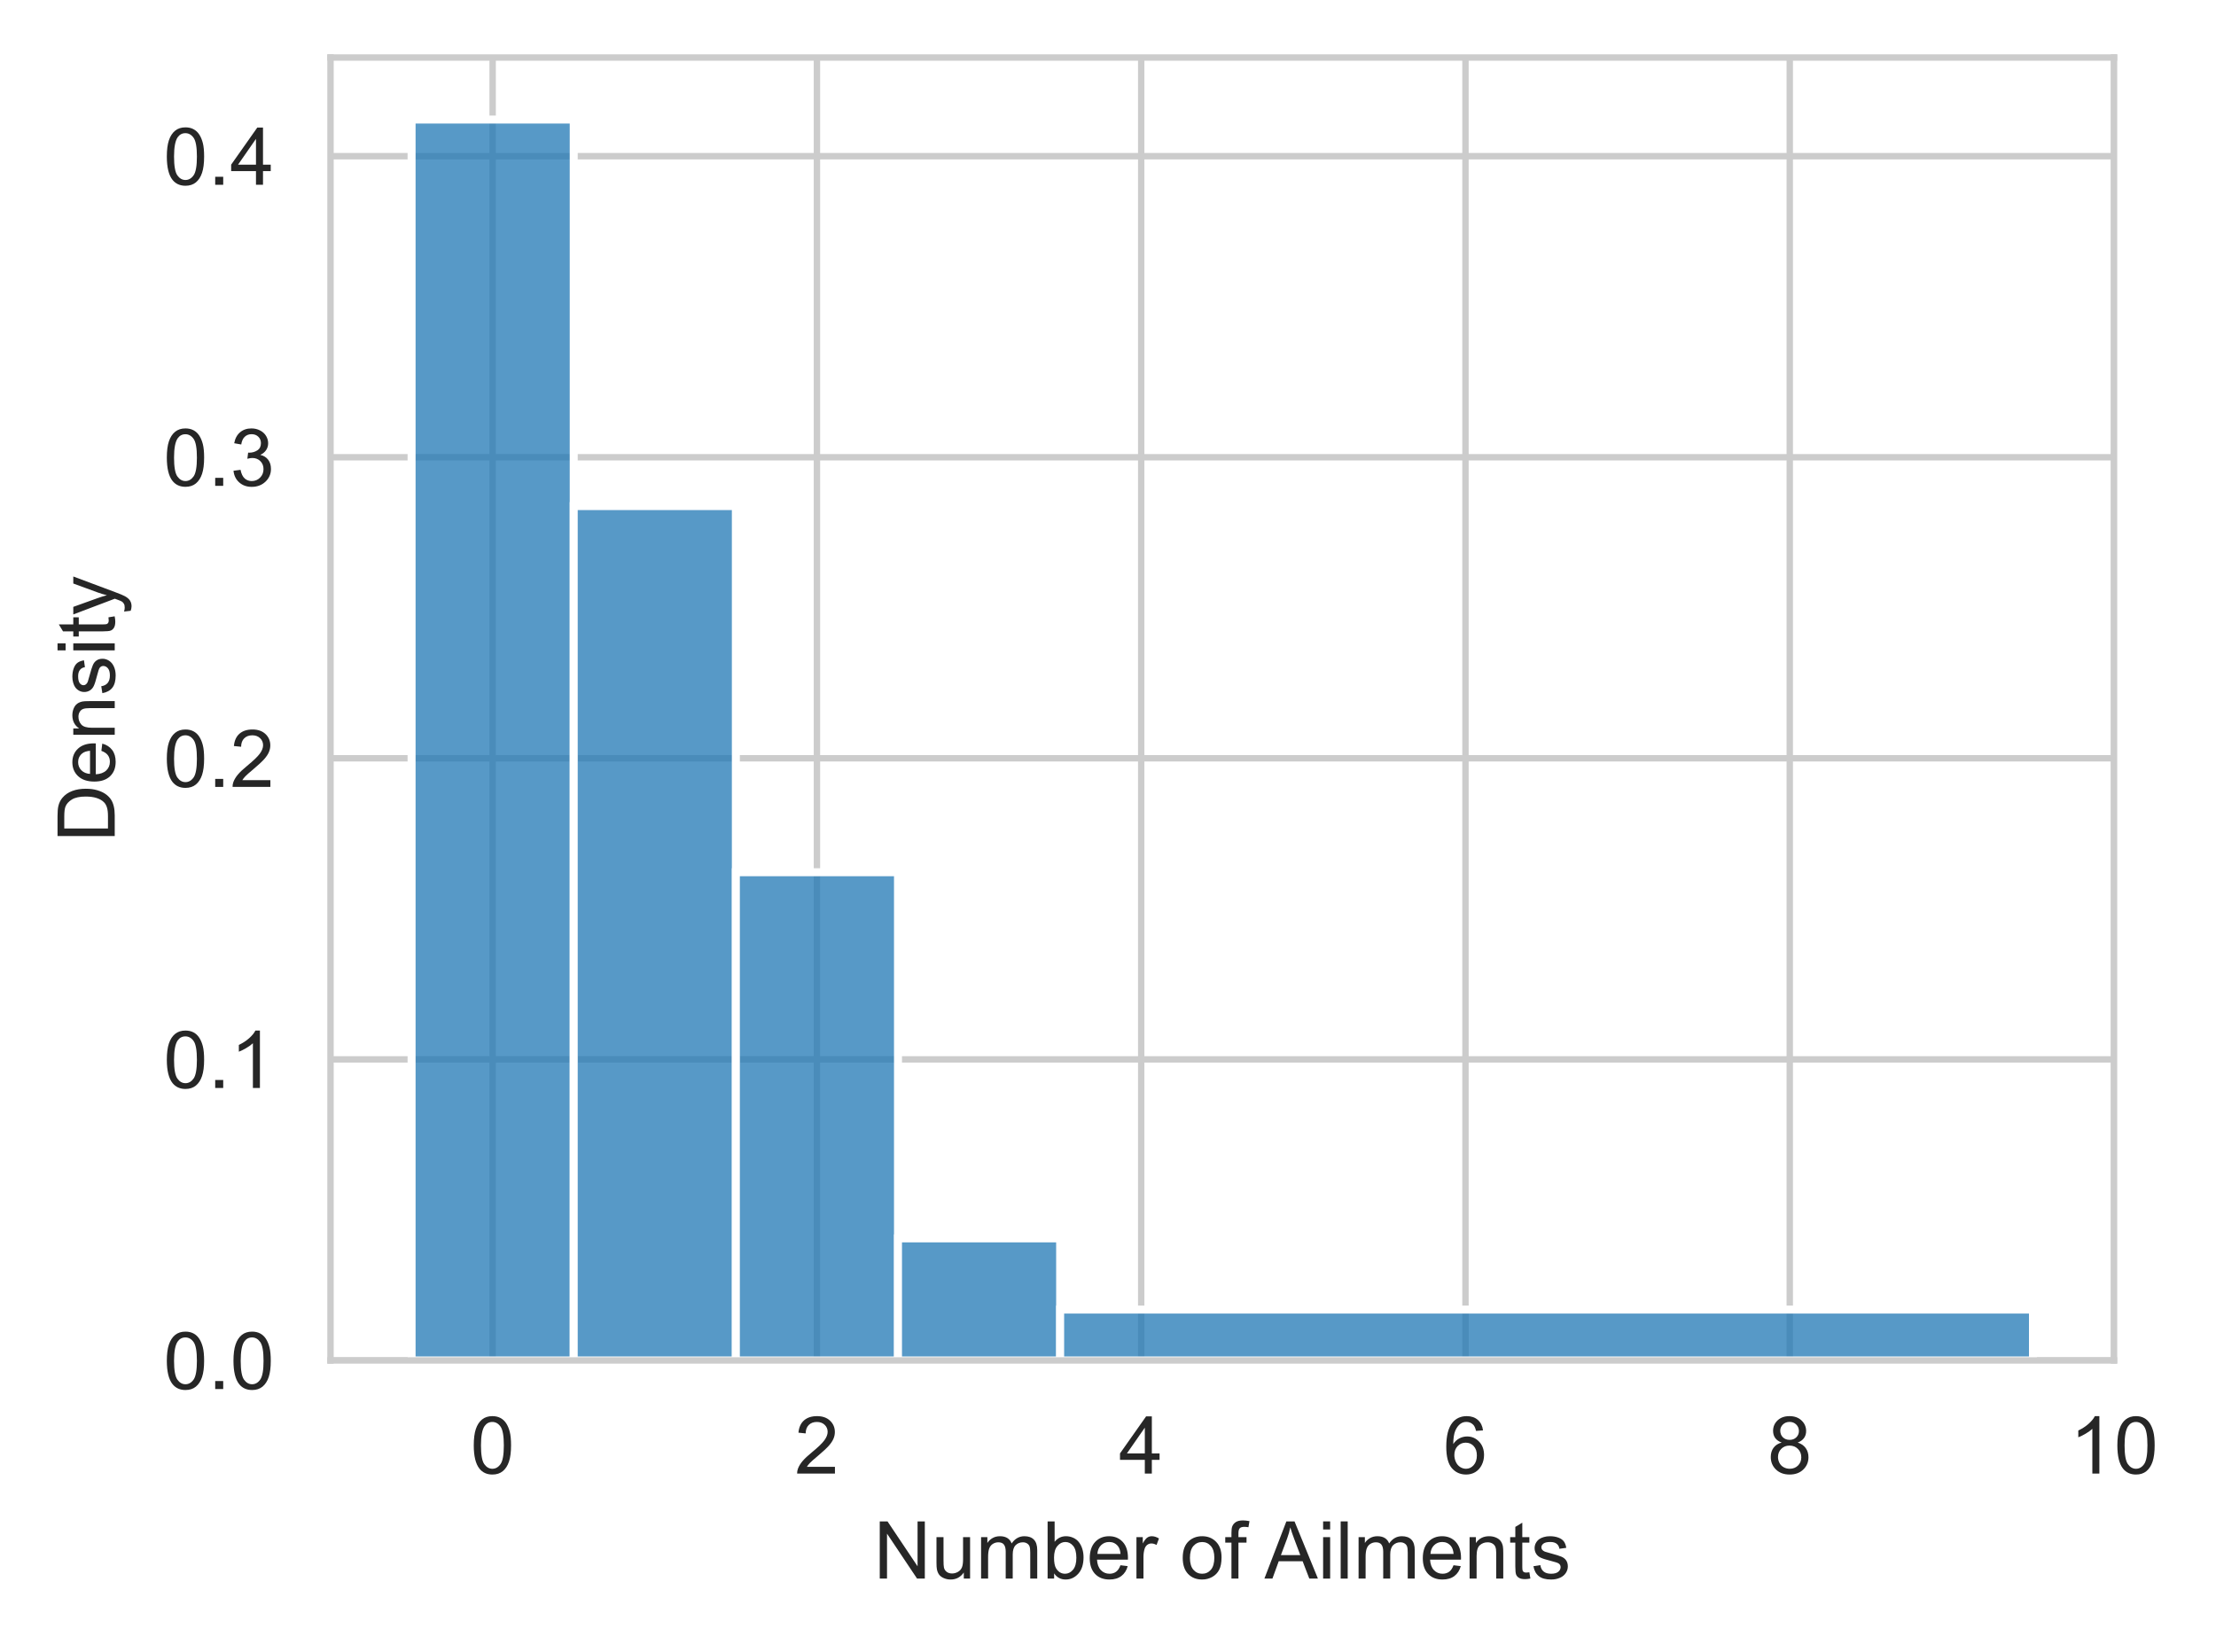
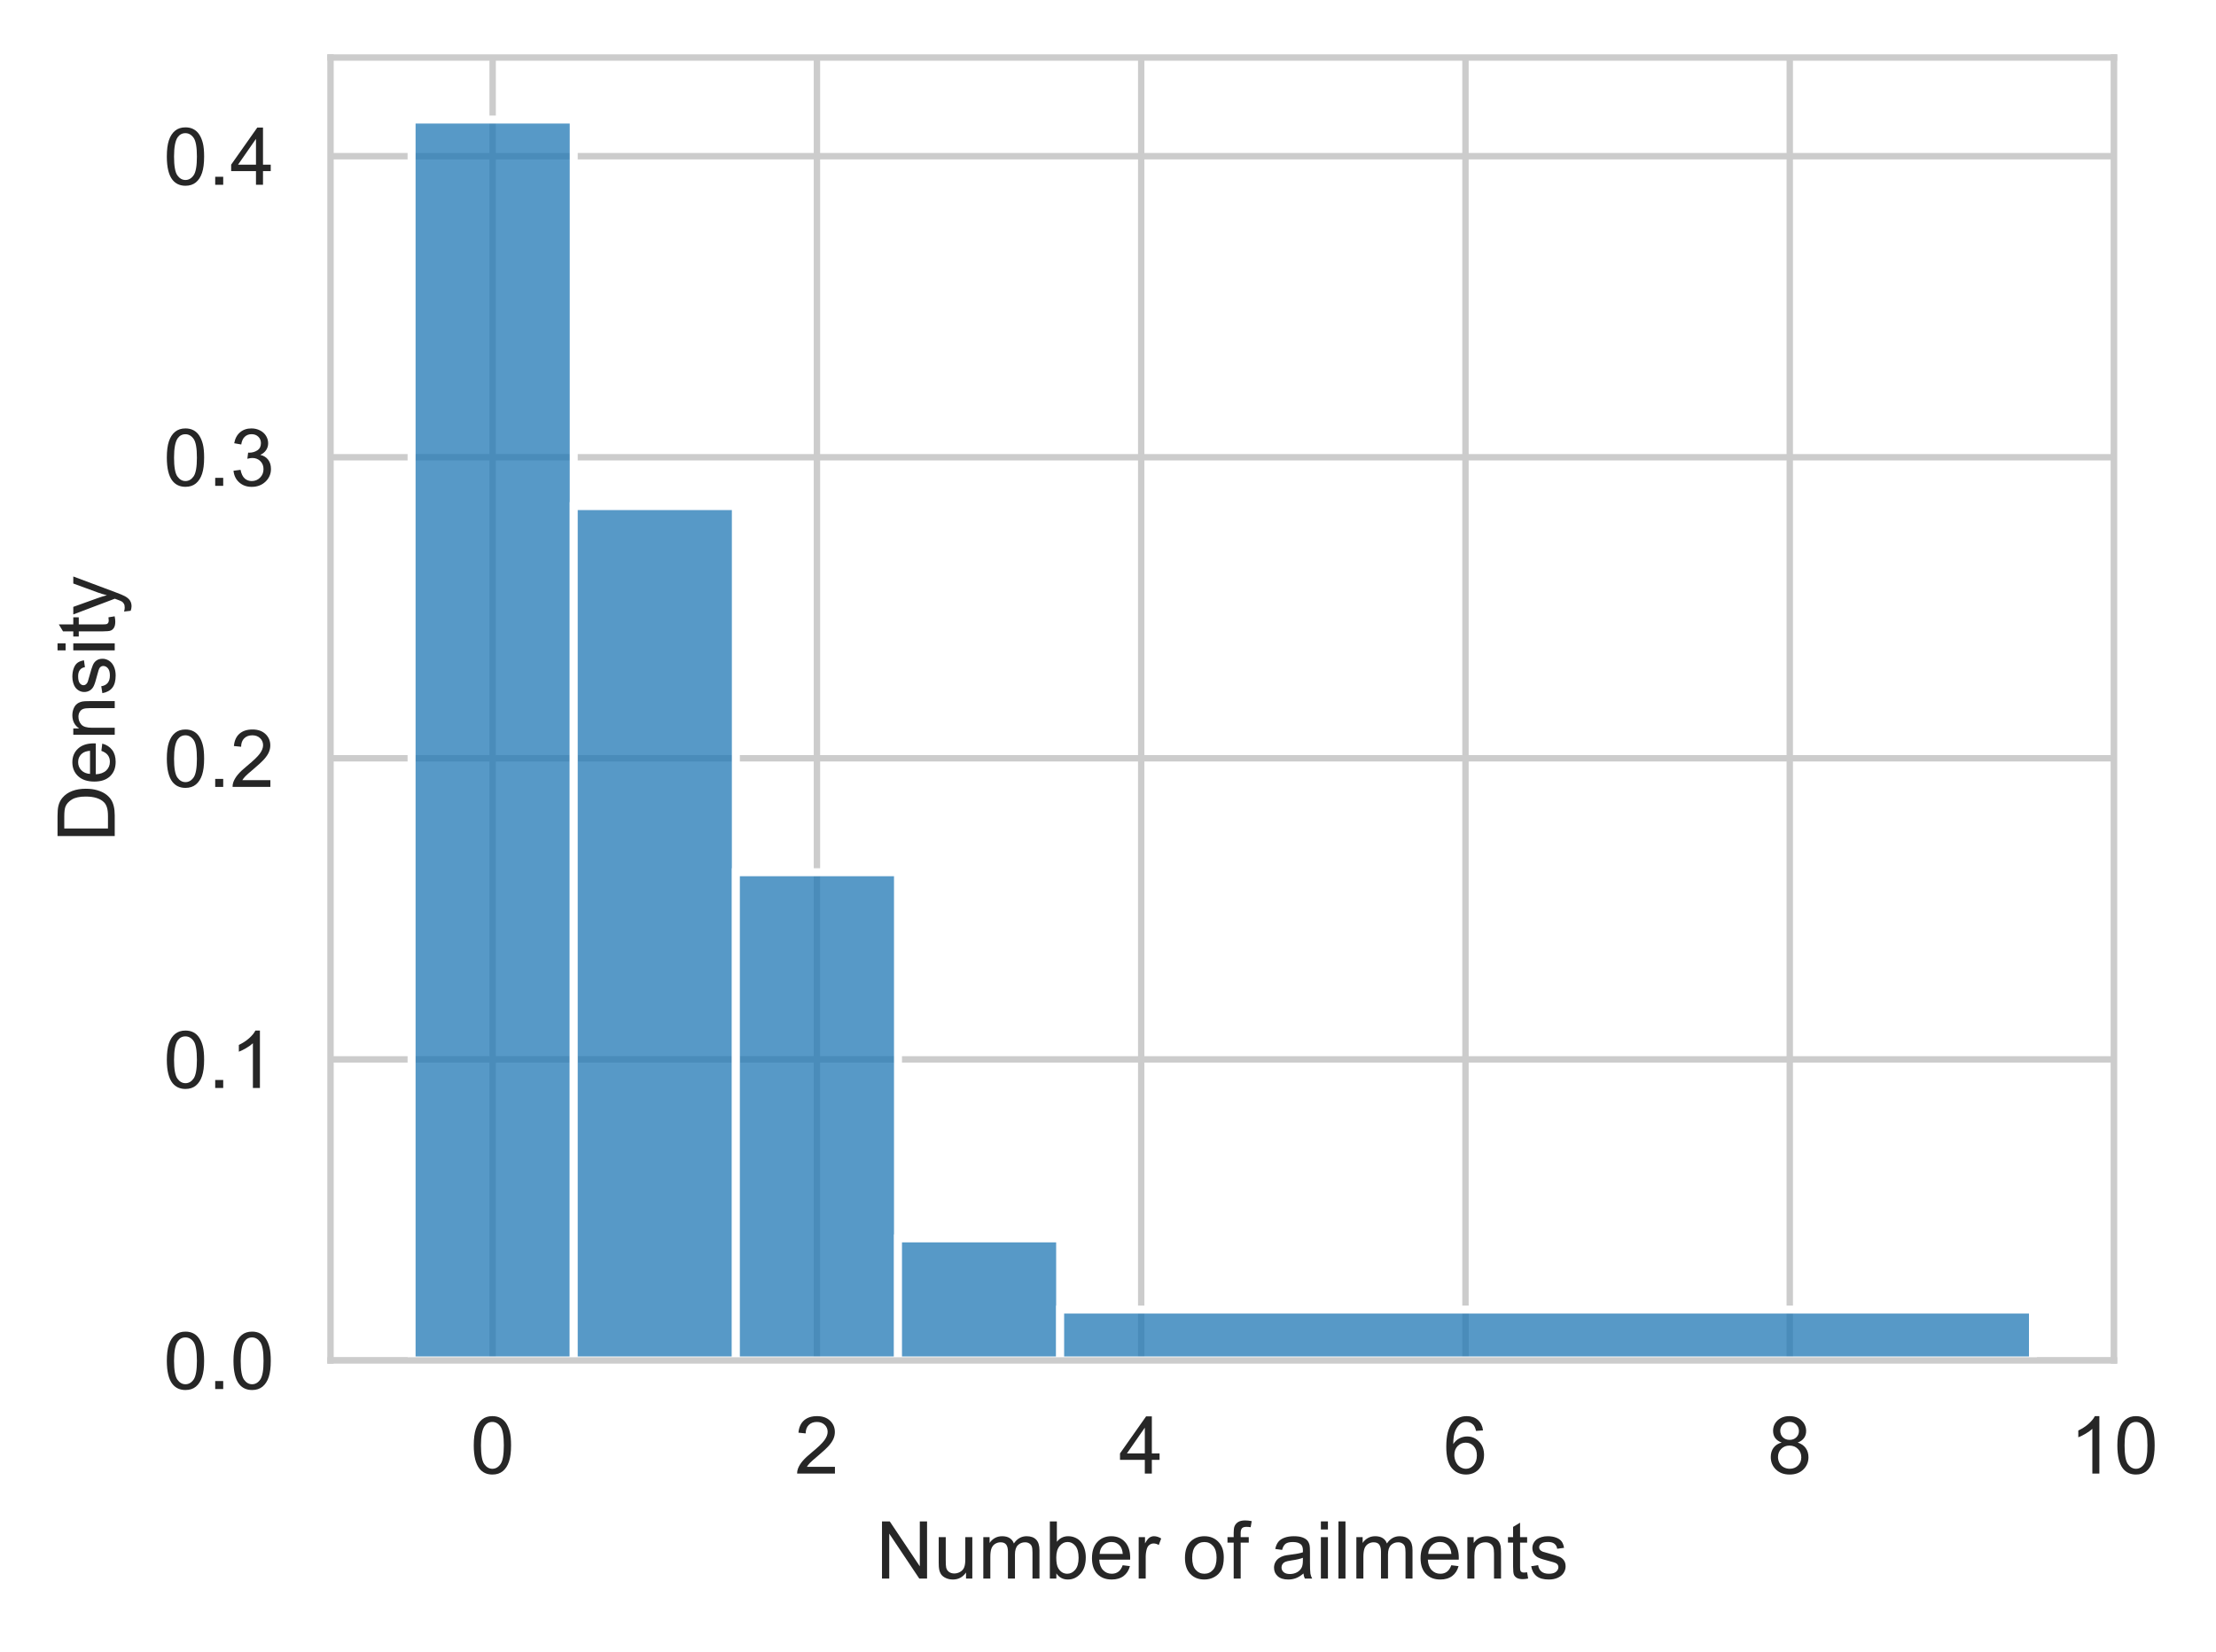
<svg xmlns="http://www.w3.org/2000/svg" xmlns:xlink="http://www.w3.org/1999/xlink" height="206.771pt" version="1.1" viewBox="0 0 277.323 206.771" width="277.323pt">
  <defs>
    <style type="text/css">*{stroke-linecap:butt;stroke-linejoin:round;}</style>
  </defs>
  <g id="figure_1">
    <g id="patch_1">
      <path d="M 0 206.771  L 277.323 206.771  L 277.323 0  L 0 0  z " style="fill:#ffffff;" />
    </g>
    <g id="axes_1">
      <g id="patch_2">
        <path d="M 41.362 170.28  L 264.562 170.28  L 264.562 7.2  L 41.362 7.2  z " style="fill:#ffffff;" />
      </g>
      <g id="matplotlib.axis_1">
        <g id="xtick_1">
          <g id="line2d_1">
-             <path clip-path="url(#p20280c0c55)" d="M 61.653 170.28  L 61.653 7.2  " style="fill:none;stroke:#cccccc;stroke-linecap:round;stroke-width:0.8;" />
+             <path clip-path="url(#pd43961a1aa)" d="M 61.653 170.28  L 61.653 7.2  " style="fill:none;stroke:#cccccc;stroke-linecap:round;stroke-width:0.8;" />
          </g>
          <g id="text_1">
            <g style="fill:#262626;" transform="translate(58.87294 184.4378)scale(0.1 -0.1)">
              <defs>
                <path d="M 4.156 35.297  Q 4.156 48 6.766 55.734  Q 9.375 63.484 14.516 67.672  Q 19.672 71.875 27.484 71.875  Q 33.25 71.875 37.594 69.547  Q 41.938 67.234 44.766 62.859  Q 47.609 58.5 49.219 52.219  Q 50.828 45.953 50.828 35.297  Q 50.828 22.703 48.234 14.969  Q 45.656 7.234 40.5 3  Q 35.359 -1.219 27.484 -1.219  Q 17.141 -1.219 11.234 6.203  Q 4.156 15.141 4.156 35.297  z M 13.188 35.297  Q 13.188 17.672 17.312 11.828  Q 21.438 6 27.484 6  Q 33.547 6 37.672 11.859  Q 41.797 17.719 41.797 35.297  Q 41.797 52.984 37.672 58.781  Q 33.547 64.594 27.391 64.594  Q 21.344 64.594 17.719 59.469  Q 13.188 52.938 13.188 35.297  z " id="ArialMT-48" />
              </defs>
              <use xlink:href="#ArialMT-48" />
            </g>
          </g>
        </g>
        <g id="xtick_2">
          <g id="line2d_2">
-             <path clip-path="url(#p20280c0c55)" d="M 102.235 170.28  L 102.235 7.2  " style="fill:none;stroke:#cccccc;stroke-linecap:round;stroke-width:0.8;" />
+             <path clip-path="url(#pd43961a1aa)" d="M 102.235 170.28  L 102.235 7.2  " style="fill:none;stroke:#cccccc;stroke-linecap:round;stroke-width:0.8;" />
          </g>
          <g id="text_2">
            <g style="fill:#262626;" transform="translate(99.45476 184.4378)scale(0.1 -0.1)">
              <defs>
                <path d="M 50.344 8.453  L 50.344 0  L 3.031 0  Q 2.938 3.172 4.047 6.109  Q 5.859 10.938 9.828 15.625  Q 13.812 20.312 21.344 26.469  Q 33.016 36.031 37.109 41.625  Q 41.219 47.219 41.219 52.203  Q 41.219 57.422 37.469 61  Q 33.734 64.594 27.734 64.594  Q 21.391 64.594 17.578 60.781  Q 13.766 56.984 13.719 50.25  L 4.688 51.172  Q 5.609 61.281 11.656 66.578  Q 17.719 71.875 27.938 71.875  Q 38.234 71.875 44.234 66.156  Q 50.25 60.453 50.25 52  Q 50.25 47.703 48.484 43.547  Q 46.734 39.406 42.656 34.812  Q 38.578 30.219 29.109 22.219  Q 21.188 15.578 18.938 13.203  Q 16.703 10.844 15.234 8.453  z " id="ArialMT-50" />
              </defs>
              <use xlink:href="#ArialMT-50" />
            </g>
          </g>
        </g>
        <g id="xtick_3">
          <g id="line2d_3">
-             <path clip-path="url(#p20280c0c55)" d="M 142.817 170.28  L 142.817 7.2  " style="fill:none;stroke:#cccccc;stroke-linecap:round;stroke-width:0.8;" />
+             <path clip-path="url(#pd43961a1aa)" d="M 142.817 170.28  L 142.817 7.2  " style="fill:none;stroke:#cccccc;stroke-linecap:round;stroke-width:0.8;" />
          </g>
          <g id="text_3">
            <g style="fill:#262626;" transform="translate(140.0366 184.4378)scale(0.1 -0.1)">
              <defs>
                <path d="M 32.328 0  L 32.328 17.141  L 1.266 17.141  L 1.266 25.203  L 33.938 71.578  L 41.109 71.578  L 41.109 25.203  L 50.781 25.203  L 50.781 17.141  L 41.109 17.141  L 41.109 0  z M 32.328 25.203  L 32.328 57.469  L 9.906 25.203  z " id="ArialMT-52" />
              </defs>
              <use xlink:href="#ArialMT-52" />
            </g>
          </g>
        </g>
        <g id="xtick_4">
          <g id="line2d_4">
-             <path clip-path="url(#p20280c0c55)" d="M 183.399 170.28  L 183.399 7.2  " style="fill:none;stroke:#cccccc;stroke-linecap:round;stroke-width:0.8;" />
+             <path clip-path="url(#pd43961a1aa)" d="M 183.399 170.28  L 183.399 7.2  " style="fill:none;stroke:#cccccc;stroke-linecap:round;stroke-width:0.8;" />
          </g>
          <g id="text_4">
            <g style="fill:#262626;" transform="translate(180.6184 184.4378)scale(0.1 -0.1)">
              <defs>
                <path d="M 49.75 54.047  L 41.016 53.375  Q 39.844 58.547 37.703 60.891  Q 34.125 64.656 28.906 64.656  Q 24.703 64.656 21.531 62.312  Q 17.391 59.281 14.984 53.469  Q 12.594 47.656 12.5 36.922  Q 15.672 41.75 20.266 44.094  Q 24.859 46.438 29.891 46.438  Q 38.672 46.438 44.844 39.969  Q 51.031 33.5 51.031 23.25  Q 51.031 16.5 48.125 10.719  Q 45.219 4.938 40.141 1.859  Q 35.062 -1.219 28.609 -1.219  Q 17.625 -1.219 10.688 6.859  Q 3.766 14.938 3.766 33.5  Q 3.766 54.25 11.422 63.672  Q 18.109 71.875 29.438 71.875  Q 37.891 71.875 43.281 67.141  Q 48.688 62.406 49.75 54.047  z M 13.875 23.188  Q 13.875 18.656 15.797 14.5  Q 17.719 10.359 21.188 8.172  Q 24.656 6 28.469 6  Q 34.031 6 38.031 10.484  Q 42.047 14.984 42.047 22.703  Q 42.047 30.125 38.078 34.391  Q 34.125 38.672 28.125 38.672  Q 22.172 38.672 18.016 34.391  Q 13.875 30.125 13.875 23.188  z " id="ArialMT-54" />
              </defs>
              <use xlink:href="#ArialMT-54" />
            </g>
          </g>
        </g>
        <g id="xtick_5">
          <g id="line2d_5">
-             <path clip-path="url(#p20280c0c55)" d="M 223.981 170.28  L 223.981 7.2  " style="fill:none;stroke:#cccccc;stroke-linecap:round;stroke-width:0.8;" />
+             <path clip-path="url(#pd43961a1aa)" d="M 223.981 170.28  L 223.981 7.2  " style="fill:none;stroke:#cccccc;stroke-linecap:round;stroke-width:0.8;" />
          </g>
          <g id="text_5">
            <g style="fill:#262626;" transform="translate(221.2002 184.4378)scale(0.1 -0.1)">
              <defs>
                <path d="M 17.672 38.812  Q 12.203 40.828 9.562 44.531  Q 6.938 48.25 6.938 53.422  Q 6.938 61.234 12.547 66.547  Q 18.172 71.875 27.484 71.875  Q 36.859 71.875 42.578 66.422  Q 48.297 60.984 48.297 53.172  Q 48.297 48.188 45.672 44.5  Q 43.062 40.828 37.75 38.812  Q 44.344 36.672 47.781 31.875  Q 51.219 27.094 51.219 20.453  Q 51.219 11.281 44.719 5.031  Q 38.234 -1.219 27.641 -1.219  Q 17.047 -1.219 10.547 5.047  Q 4.047 11.328 4.047 20.703  Q 4.047 27.688 7.594 32.391  Q 11.141 37.109 17.672 38.812  z M 15.922 53.719  Q 15.922 48.641 19.188 45.406  Q 22.469 42.188 27.688 42.188  Q 32.766 42.188 36.016 45.375  Q 39.266 48.578 39.266 53.219  Q 39.266 58.062 35.906 61.359  Q 32.562 64.656 27.594 64.656  Q 22.562 64.656 19.234 61.422  Q 15.922 58.203 15.922 53.719  z M 13.094 20.656  Q 13.094 16.891 14.875 13.375  Q 16.656 9.859 20.172 7.922  Q 23.688 6 27.734 6  Q 34.031 6 38.125 10.047  Q 42.234 14.109 42.234 20.359  Q 42.234 26.703 38.016 30.859  Q 33.797 35.016 27.438 35.016  Q 21.234 35.016 17.156 30.906  Q 13.094 26.812 13.094 20.656  z " id="ArialMT-56" />
              </defs>
              <use xlink:href="#ArialMT-56" />
            </g>
          </g>
        </g>
        <g id="xtick_6">
          <g id="line2d_6">
-             <path clip-path="url(#p20280c0c55)" d="M 264.562 170.28  L 264.562 7.2  " style="fill:none;stroke:#cccccc;stroke-linecap:round;stroke-width:0.8;" />
+             <path clip-path="url(#pd43961a1aa)" d="M 264.562 170.28  L 264.562 7.2  " style="fill:none;stroke:#cccccc;stroke-linecap:round;stroke-width:0.8;" />
          </g>
          <g id="text_6">
            <g style="fill:#262626;" transform="translate(259.0016 184.4378)scale(0.1 -0.1)">
              <defs>
                <path d="M 37.25 0  L 28.469 0  L 28.469 56  Q 25.297 52.984 20.141 49.953  Q 14.984 46.922 10.891 45.406  L 10.891 53.906  Q 18.266 57.375 23.781 62.297  Q 29.297 67.234 31.594 71.875  L 37.25 71.875  z " id="ArialMT-49" />
              </defs>
              <use xlink:href="#ArialMT-49" />
              <use x="55.615" xlink:href="#ArialMT-48" />
            </g>
          </g>
        </g>
        <g id="text_7">
-           <g style="fill:#262626;" transform="translate(109.3359 197.5831)scale(0.1 -0.1)">
+           <g style="fill:#262626;" transform="translate(109.6156 197.5831)scale(0.1 -0.1)">
            <defs>
              <path d="M 7.625 0  L 7.625 71.578  L 17.328 71.578  L 54.938 15.375  L 54.938 71.578  L 64.016 71.578  L 64.016 0  L 54.297 0  L 16.703 56.25  L 16.703 0  z " id="ArialMT-78" />
              <path d="M 40.578 0  L 40.578 7.625  Q 34.516 -1.172 24.125 -1.172  Q 19.531 -1.172 15.547 0.578  Q 11.578 2.344 9.641 5  Q 7.719 7.672 6.938 11.531  Q 6.391 14.109 6.391 19.734  L 6.391 51.859  L 15.188 51.859  L 15.188 23.094  Q 15.188 16.219 15.719 13.812  Q 16.547 10.359 19.234 8.375  Q 21.922 6.391 25.875 6.391  Q 29.828 6.391 33.297 8.422  Q 36.766 10.453 38.203 13.938  Q 39.656 17.438 39.656 24.078  L 39.656 51.859  L 48.438 51.859  L 48.438 0  z " id="ArialMT-117" />
              <path d="M 6.594 0  L 6.594 51.859  L 14.453 51.859  L 14.453 44.578  Q 16.891 48.391 20.938 50.703  Q 25 53.031 30.172 53.031  Q 35.938 53.031 39.625 50.641  Q 43.312 48.25 44.828 43.953  Q 50.984 53.031 60.844 53.031  Q 68.562 53.031 72.703 48.75  Q 76.859 44.484 76.859 35.594  L 76.859 0  L 68.109 0  L 68.109 32.672  Q 68.109 37.938 67.25 40.25  Q 66.406 42.578 64.156 43.984  Q 61.922 45.406 58.891 45.406  Q 53.422 45.406 49.797 41.766  Q 46.188 38.141 46.188 30.125  L 46.188 0  L 37.406 0  L 37.406 33.688  Q 37.406 39.547 35.25 42.469  Q 33.109 45.406 28.219 45.406  Q 24.516 45.406 21.359 43.453  Q 18.219 41.5 16.797 37.734  Q 15.375 33.984 15.375 26.906  L 15.375 0  z " id="ArialMT-109" />
              <path d="M 14.703 0  L 6.547 0  L 6.547 71.578  L 15.328 71.578  L 15.328 46.047  Q 20.906 53.031 29.547 53.031  Q 34.328 53.031 38.594 51.094  Q 42.875 49.172 45.625 45.672  Q 48.391 42.188 49.953 37.25  Q 51.516 32.328 51.516 26.703  Q 51.516 13.375 44.922 6.094  Q 38.328 -1.172 29.109 -1.172  Q 19.922 -1.172 14.703 6.5  z M 14.594 26.312  Q 14.594 17 17.141 12.844  Q 21.297 6.062 28.375 6.062  Q 34.125 6.062 38.328 11.062  Q 42.531 16.062 42.531 25.984  Q 42.531 36.141 38.5 40.969  Q 34.469 45.797 28.766 45.797  Q 23 45.797 18.797 40.797  Q 14.594 35.797 14.594 26.312  z " id="ArialMT-98" />
              <path d="M 42.094 16.703  L 51.172 15.578  Q 49.031 7.625 43.219 3.219  Q 37.406 -1.172 28.375 -1.172  Q 17 -1.172 10.328 5.828  Q 3.656 12.844 3.656 25.484  Q 3.656 38.578 10.391 45.797  Q 17.141 53.031 27.875 53.031  Q 38.281 53.031 44.875 45.953  Q 51.469 38.875 51.469 26.031  Q 51.469 25.25 51.422 23.688  L 12.75 23.688  Q 13.234 15.141 17.578 10.594  Q 21.922 6.062 28.422 6.062  Q 33.25 6.062 36.672 8.594  Q 40.094 11.141 42.094 16.703  z M 13.234 30.906  L 42.188 30.906  Q 41.609 37.453 38.875 40.719  Q 34.672 45.797 27.984 45.797  Q 21.922 45.797 17.797 41.75  Q 13.672 37.703 13.234 30.906  z " id="ArialMT-101" />
              <path d="M 6.5 0  L 6.5 51.859  L 14.406 51.859  L 14.406 44  Q 17.438 49.516 20 51.266  Q 22.562 53.031 25.641 53.031  Q 30.078 53.031 34.672 50.203  L 31.641 42.047  Q 28.422 43.953 25.203 43.953  Q 22.312 43.953 20.016 42.219  Q 17.719 40.484 16.75 37.406  Q 15.281 32.719 15.281 27.156  L 15.281 0  z " id="ArialMT-114" />
              <path id="ArialMT-32" />
              <path d="M 3.328 25.922  Q 3.328 40.328 11.328 47.266  Q 18.016 53.031 27.641 53.031  Q 38.328 53.031 45.109 46.016  Q 51.906 39.016 51.906 26.656  Q 51.906 16.656 48.906 10.906  Q 45.906 5.172 40.156 2  Q 34.422 -1.172 27.641 -1.172  Q 16.75 -1.172 10.031 5.812  Q 3.328 12.797 3.328 25.922  z M 12.359 25.922  Q 12.359 15.969 16.703 11.016  Q 21.047 6.062 27.641 6.062  Q 34.188 6.062 38.531 11.031  Q 42.875 16.016 42.875 26.219  Q 42.875 35.844 38.5 40.797  Q 34.125 45.75 27.641 45.75  Q 21.047 45.75 16.703 40.812  Q 12.359 35.891 12.359 25.922  z " id="ArialMT-111" />
              <path d="M 8.688 0  L 8.688 45.016  L 0.922 45.016  L 0.922 51.859  L 8.688 51.859  L 8.688 57.375  Q 8.688 62.594 9.625 65.141  Q 10.891 68.562 14.078 70.672  Q 17.281 72.797 23.047 72.797  Q 26.766 72.797 31.25 71.922  L 29.938 64.266  Q 27.203 64.75 24.75 64.75  Q 20.75 64.75 19.094 63.031  Q 17.438 61.328 17.438 56.641  L 17.438 51.859  L 27.547 51.859  L 27.547 45.016  L 17.438 45.016  L 17.438 0  z " id="ArialMT-102" />
-               <path d="M -0.141 0  L 27.344 71.578  L 37.547 71.578  L 66.844 0  L 56.062 0  L 47.703 21.688  L 17.781 21.688  L 9.906 0  z M 20.516 29.391  L 44.781 29.391  L 37.312 49.219  Q 33.891 58.25 32.234 64.062  Q 30.859 57.172 28.375 50.391  z " id="ArialMT-65" />
+               <path d="M 40.438 6.391  Q 35.547 2.25 31.031 0.531  Q 26.516 -1.172 21.344 -1.172  Q 12.797 -1.172 8.203 3  Q 3.609 7.172 3.609 13.672  Q 3.609 17.484 5.344 20.625  Q 7.078 23.781 9.891 25.688  Q 12.703 27.594 16.219 28.562  Q 18.797 29.25 24.031 29.891  Q 34.672 31.156 39.703 32.906  Q 39.75 34.719 39.75 35.203  Q 39.75 40.578 37.25 42.781  Q 33.891 45.75 27.25 45.75  Q 21.047 45.75 18.094 43.578  Q 15.141 41.406 13.719 35.891  L 5.125 37.062  Q 6.297 42.578 8.984 45.969  Q 11.672 49.359 16.75 51.188  Q 21.828 53.031 28.516 53.031  Q 35.156 53.031 39.297 51.469  Q 43.453 49.906 45.406 47.531  Q 47.359 45.172 48.141 41.547  Q 48.578 39.312 48.578 33.453  L 48.578 21.734  Q 48.578 9.469 49.141 6.219  Q 49.703 2.984 51.375 0  L 42.188 0  Q 40.828 2.734 40.438 6.391  z M 39.703 26.031  Q 34.906 24.078 25.344 22.703  Q 19.922 21.922 17.672 20.938  Q 15.438 19.969 14.203 18.094  Q 12.984 16.219 12.984 13.922  Q 12.984 10.406 15.641 8.062  Q 18.312 5.719 23.438 5.719  Q 28.516 5.719 32.469 7.938  Q 36.422 10.156 38.281 14.016  Q 39.703 17 39.703 22.797  z " id="ArialMT-97" />
              <path d="M 6.641 61.469  L 6.641 71.578  L 15.438 71.578  L 15.438 61.469  z M 6.641 0  L 6.641 51.859  L 15.438 51.859  L 15.438 0  z " id="ArialMT-105" />
              <path d="M 6.391 0  L 6.391 71.578  L 15.188 71.578  L 15.188 0  z " id="ArialMT-108" />
              <path d="M 6.594 0  L 6.594 51.859  L 14.5 51.859  L 14.5 44.484  Q 20.219 53.031 31 53.031  Q 35.688 53.031 39.625 51.344  Q 43.562 49.656 45.516 46.922  Q 47.469 44.188 48.25 40.438  Q 48.734 37.984 48.734 31.891  L 48.734 0  L 39.938 0  L 39.938 31.547  Q 39.938 36.922 38.906 39.578  Q 37.891 42.234 35.281 43.812  Q 32.672 45.406 29.156 45.406  Q 23.531 45.406 19.453 41.844  Q 15.375 38.281 15.375 28.328  L 15.375 0  z " id="ArialMT-110" />
              <path d="M 25.781 7.859  L 27.047 0.094  Q 23.344 -0.688 20.406 -0.688  Q 15.625 -0.688 12.984 0.828  Q 10.359 2.344 9.281 4.812  Q 8.203 7.281 8.203 15.188  L 8.203 45.016  L 1.766 45.016  L 1.766 51.859  L 8.203 51.859  L 8.203 64.703  L 16.938 69.969  L 16.938 51.859  L 25.781 51.859  L 25.781 45.016  L 16.938 45.016  L 16.938 14.703  Q 16.938 10.938 17.406 9.859  Q 17.875 8.797 18.922 8.156  Q 19.969 7.516 21.922 7.516  Q 23.391 7.516 25.781 7.859  z " id="ArialMT-116" />
              <path d="M 3.078 15.484  L 11.766 16.844  Q 12.5 11.625 15.844 8.844  Q 19.188 6.062 25.203 6.062  Q 31.25 6.062 34.172 8.516  Q 37.109 10.984 37.109 14.312  Q 37.109 17.281 34.516 19  Q 32.719 20.172 25.531 21.969  Q 15.875 24.422 12.141 26.203  Q 8.406 27.984 6.469 31.125  Q 4.547 34.281 4.547 38.094  Q 4.547 41.547 6.125 44.5  Q 7.719 47.469 10.453 49.422  Q 12.5 50.922 16.031 51.969  Q 19.578 53.031 23.641 53.031  Q 29.734 53.031 34.344 51.266  Q 38.969 49.516 41.156 46.5  Q 43.359 43.5 44.188 38.484  L 35.594 37.312  Q 35.016 41.312 32.203 43.547  Q 29.391 45.797 24.266 45.797  Q 18.219 45.797 15.625 43.797  Q 13.031 41.797 13.031 39.109  Q 13.031 37.406 14.109 36.031  Q 15.188 34.625 17.484 33.688  Q 18.797 33.203 25.25 31.453  Q 34.578 28.953 38.25 27.359  Q 41.938 25.781 44.031 22.75  Q 46.141 19.734 46.141 15.234  Q 46.141 10.844 43.578 6.953  Q 41.016 3.078 36.172 0.953  Q 31.344 -1.172 25.25 -1.172  Q 15.141 -1.172 9.844 3.031  Q 4.547 7.234 3.078 15.484  z " id="ArialMT-115" />
            </defs>
            <use xlink:href="#ArialMT-78" />
            <use x="72.217" xlink:href="#ArialMT-117" />
            <use x="127.832" xlink:href="#ArialMT-109" />
            <use x="211.133" xlink:href="#ArialMT-98" />
            <use x="266.748" xlink:href="#ArialMT-101" />
            <use x="322.363" xlink:href="#ArialMT-114" />
            <use x="355.664" xlink:href="#ArialMT-32" />
            <use x="383.447" xlink:href="#ArialMT-111" />
            <use x="439.062" xlink:href="#ArialMT-102" />
            <use x="466.846" xlink:href="#ArialMT-32" />
-             <use x="489.129" xlink:href="#ArialMT-65" />
-             <use x="555.828" xlink:href="#ArialMT-105" />
-             <use x="578.045" xlink:href="#ArialMT-108" />
-             <use x="600.262" xlink:href="#ArialMT-109" />
-             <use x="683.562" xlink:href="#ArialMT-101" />
-             <use x="739.178" xlink:href="#ArialMT-110" />
-             <use x="794.793" xlink:href="#ArialMT-116" />
-             <use x="822.576" xlink:href="#ArialMT-115" />
+             <use x="494.629" xlink:href="#ArialMT-97" />
+             <use x="550.244" xlink:href="#ArialMT-105" />
+             <use x="572.461" xlink:href="#ArialMT-108" />
+             <use x="594.678" xlink:href="#ArialMT-109" />
+             <use x="677.979" xlink:href="#ArialMT-101" />
+             <use x="733.594" xlink:href="#ArialMT-110" />
+             <use x="789.209" xlink:href="#ArialMT-116" />
+             <use x="816.992" xlink:href="#ArialMT-115" />
          </g>
        </g>
      </g>
      <g id="matplotlib.axis_2">
        <g id="ytick_1">
          <g id="line2d_7">
-             <path clip-path="url(#p20280c0c55)" d="M 41.362 170.28  L 264.562 170.28  " style="fill:none;stroke:#cccccc;stroke-linecap:round;stroke-width:0.8;" />
+             <path clip-path="url(#pd43961a1aa)" d="M 41.362 170.28  L 264.562 170.28  " style="fill:none;stroke:#cccccc;stroke-linecap:round;stroke-width:0.8;" />
          </g>
          <g id="text_8">
            <g style="fill:#262626;" transform="translate(20.4625 173.8589)scale(0.1 -0.1)">
              <defs>
                <path d="M 9.078 0  L 9.078 10.016  L 19.094 10.016  L 19.094 0  z " id="ArialMT-46" />
              </defs>
              <use xlink:href="#ArialMT-48" />
              <use x="55.615" xlink:href="#ArialMT-46" />
              <use x="83.398" xlink:href="#ArialMT-48" />
            </g>
          </g>
        </g>
        <g id="ytick_2">
          <g id="line2d_8">
-             <path clip-path="url(#p20280c0c55)" d="M 41.362 132.597  L 264.562 132.597  " style="fill:none;stroke:#cccccc;stroke-linecap:round;stroke-width:0.8;" />
+             <path clip-path="url(#pd43961a1aa)" d="M 41.362 132.597  L 264.562 132.597  " style="fill:none;stroke:#cccccc;stroke-linecap:round;stroke-width:0.8;" />
          </g>
          <g id="text_9">
            <g style="fill:#262626;" transform="translate(20.4625 136.1761)scale(0.1 -0.1)">
              <use xlink:href="#ArialMT-48" />
              <use x="55.615" xlink:href="#ArialMT-46" />
              <use x="83.398" xlink:href="#ArialMT-49" />
            </g>
          </g>
        </g>
        <g id="ytick_3">
          <g id="line2d_9">
-             <path clip-path="url(#p20280c0c55)" d="M 41.362 94.914  L 264.562 94.914  " style="fill:none;stroke:#cccccc;stroke-linecap:round;stroke-width:0.8;" />
+             <path clip-path="url(#pd43961a1aa)" d="M 41.362 94.914  L 264.562 94.914  " style="fill:none;stroke:#cccccc;stroke-linecap:round;stroke-width:0.8;" />
          </g>
          <g id="text_10">
            <g style="fill:#262626;" transform="translate(20.4625 98.49329)scale(0.1 -0.1)">
              <use xlink:href="#ArialMT-48" />
              <use x="55.615" xlink:href="#ArialMT-46" />
              <use x="83.398" xlink:href="#ArialMT-50" />
            </g>
          </g>
        </g>
        <g id="ytick_4">
          <g id="line2d_10">
-             <path clip-path="url(#p20280c0c55)" d="M 41.362 57.232  L 264.562 57.232  " style="fill:none;stroke:#cccccc;stroke-linecap:round;stroke-width:0.8;" />
+             <path clip-path="url(#pd43961a1aa)" d="M 41.362 57.232  L 264.562 57.232  " style="fill:none;stroke:#cccccc;stroke-linecap:round;stroke-width:0.8;" />
          </g>
          <g id="text_11">
            <g style="fill:#262626;" transform="translate(20.4625 60.81047)scale(0.1 -0.1)">
              <defs>
                <path d="M 4.203 18.891  L 12.984 20.062  Q 14.5 12.594 18.141 9.297  Q 21.781 6 27 6  Q 33.203 6 37.469 10.297  Q 41.75 14.594 41.75 20.953  Q 41.75 27 37.797 30.922  Q 33.844 34.859 27.734 34.859  Q 25.25 34.859 21.531 33.891  L 22.516 41.609  Q 23.391 41.5 23.922 41.5  Q 29.547 41.5 34.031 44.422  Q 38.531 47.359 38.531 53.469  Q 38.531 58.297 35.25 61.469  Q 31.984 64.656 26.812 64.656  Q 21.688 64.656 18.266 61.422  Q 14.844 58.203 13.875 51.766  L 5.078 53.328  Q 6.688 62.156 12.391 67.016  Q 18.109 71.875 26.609 71.875  Q 32.469 71.875 37.391 69.359  Q 42.328 66.844 44.938 62.5  Q 47.562 58.156 47.562 53.266  Q 47.562 48.641 45.062 44.828  Q 42.578 41.016 37.703 38.766  Q 44.047 37.312 47.562 32.688  Q 51.078 28.078 51.078 21.141  Q 51.078 11.766 44.234 5.25  Q 37.406 -1.266 26.953 -1.266  Q 17.531 -1.266 11.297 4.344  Q 5.078 9.969 4.203 18.891  z " id="ArialMT-51" />
              </defs>
              <use xlink:href="#ArialMT-48" />
              <use x="55.615" xlink:href="#ArialMT-46" />
              <use x="83.398" xlink:href="#ArialMT-51" />
            </g>
          </g>
        </g>
        <g id="ytick_5">
          <g id="line2d_11">
-             <path clip-path="url(#p20280c0c55)" d="M 41.362 19.549  L 264.562 19.549  " style="fill:none;stroke:#cccccc;stroke-linecap:round;stroke-width:0.8;" />
+             <path clip-path="url(#pd43961a1aa)" d="M 41.362 19.549  L 264.562 19.549  " style="fill:none;stroke:#cccccc;stroke-linecap:round;stroke-width:0.8;" />
          </g>
          <g id="text_12">
            <g style="fill:#262626;" transform="translate(20.4625 23.12767)scale(0.1 -0.1)">
              <use xlink:href="#ArialMT-48" />
              <use x="55.615" xlink:href="#ArialMT-46" />
              <use x="83.398" xlink:href="#ArialMT-52" />
            </g>
          </g>
        </g>
        <g id="text_13">
          <g style="fill:#262626;" transform="translate(14.35781 105.4119)rotate(-90)scale(0.1 -0.1)">
            <defs>
              <path d="M 7.719 0  L 7.719 71.578  L 32.375 71.578  Q 40.719 71.578 45.125 70.562  Q 51.266 69.141 55.609 65.438  Q 61.281 60.641 64.078 53.188  Q 66.891 45.75 66.891 36.188  Q 66.891 28.031 64.984 21.734  Q 63.094 15.438 60.109 11.297  Q 57.125 7.172 53.578 4.797  Q 50.047 2.438 45.047 1.219  Q 40.047 0 33.547 0  z M 17.188 8.453  L 32.469 8.453  Q 39.547 8.453 43.578 9.766  Q 47.609 11.078 50 13.484  Q 53.375 16.844 55.25 22.531  Q 57.125 28.219 57.125 36.328  Q 57.125 47.562 53.438 53.594  Q 49.75 59.625 44.484 61.672  Q 40.672 63.141 32.234 63.141  L 17.188 63.141  z " id="ArialMT-68" />
              <path d="M 6.203 -19.969  L 5.219 -11.719  Q 8.109 -12.5 10.25 -12.5  Q 13.188 -12.5 14.938 -11.516  Q 16.703 -10.547 17.828 -8.797  Q 18.656 -7.469 20.516 -2.25  Q 20.75 -1.516 21.297 -0.094  L 1.609 51.859  L 11.078 51.859  L 21.875 21.828  Q 23.969 16.109 25.641 9.812  Q 27.156 15.875 29.25 21.625  L 40.328 51.859  L 49.125 51.859  L 29.391 -0.875  Q 26.219 -9.422 24.469 -12.641  Q 22.125 -17 19.094 -19.016  Q 16.062 -21.047 11.859 -21.047  Q 9.328 -21.047 6.203 -19.969  z " id="ArialMT-121" />
            </defs>
            <use xlink:href="#ArialMT-68" />
            <use x="72.217" xlink:href="#ArialMT-101" />
            <use x="127.832" xlink:href="#ArialMT-110" />
            <use x="183.447" xlink:href="#ArialMT-115" />
            <use x="233.447" xlink:href="#ArialMT-105" />
            <use x="255.664" xlink:href="#ArialMT-116" />
            <use x="283.447" xlink:href="#ArialMT-121" />
          </g>
        </g>
      </g>
      <g id="patch_3">
-         <path clip-path="url(#p20280c0c55)" d="M 51.508 170.28  L 71.799 170.28  L 71.799 14.966  L 51.508 14.966  z " style="fill:#1f77b4;fill-opacity:0.75;stroke:#ffffff;stroke-linejoin:miter;" />
+         <path clip-path="url(#pd43961a1aa)" d="M 51.508 170.28  L 71.799 170.28  L 71.799 14.966  L 51.508 14.966  z " style="fill:#1f77b4;fill-opacity:0.75;stroke:#ffffff;stroke-linejoin:miter;" />
      </g>
      <g id="patch_4">
-         <path clip-path="url(#p20280c0c55)" d="M 71.799 170.28  L 92.09 170.28  L 92.09 63.342  L 71.799 63.342  z " style="fill:#1f77b4;fill-opacity:0.75;stroke:#ffffff;stroke-linejoin:miter;" />
+         <path clip-path="url(#pd43961a1aa)" d="M 71.799 170.28  L 92.09 170.28  L 92.09 63.342  L 71.799 63.342  z " style="fill:#1f77b4;fill-opacity:0.75;stroke:#ffffff;stroke-linejoin:miter;" />
      </g>
      <g id="patch_5">
-         <path clip-path="url(#p20280c0c55)" d="M 92.09 170.28  L 112.381 170.28  L 112.381 109.173  L 92.09 109.173  z " style="fill:#1f77b4;fill-opacity:0.75;stroke:#ffffff;stroke-linejoin:miter;" />
+         <path clip-path="url(#pd43961a1aa)" d="M 92.09 170.28  L 112.381 170.28  L 112.381 109.173  L 92.09 109.173  z " style="fill:#1f77b4;fill-opacity:0.75;stroke:#ffffff;stroke-linejoin:miter;" />
      </g>
      <g id="patch_6">
-         <path clip-path="url(#p20280c0c55)" d="M 112.381 170.28  L 132.672 170.28  L 132.672 155.003  L 112.381 155.003  z " style="fill:#1f77b4;fill-opacity:0.75;stroke:#ffffff;stroke-linejoin:miter;" />
+         <path clip-path="url(#pd43961a1aa)" d="M 112.381 170.28  L 132.672 170.28  L 132.672 155.003  L 112.381 155.003  z " style="fill:#1f77b4;fill-opacity:0.75;stroke:#ffffff;stroke-linejoin:miter;" />
      </g>
      <g id="patch_7">
-         <path clip-path="url(#p20280c0c55)" d="M 132.672 170.28  L 254.417 170.28  L 254.417 163.915  L 132.672 163.915  z " style="fill:#1f77b4;fill-opacity:0.75;stroke:#ffffff;stroke-linejoin:miter;" />
+         <path clip-path="url(#pd43961a1aa)" d="M 132.672 170.28  L 254.417 170.28  L 254.417 163.915  L 132.672 163.915  z " style="fill:#1f77b4;fill-opacity:0.75;stroke:#ffffff;stroke-linejoin:miter;" />
      </g>
      <g id="patch_8">
        <path d="M 41.362 170.28  L 41.362 7.2  " style="fill:none;stroke:#cccccc;stroke-linecap:square;stroke-linejoin:miter;stroke-width:0.8;" />
      </g>
      <g id="patch_9">
        <path d="M 264.562 170.28  L 264.562 7.2  " style="fill:none;stroke:#cccccc;stroke-linecap:square;stroke-linejoin:miter;stroke-width:0.8;" />
      </g>
      <g id="patch_10">
        <path d="M 41.362 170.28  L 264.562 170.28  " style="fill:none;stroke:#cccccc;stroke-linecap:square;stroke-linejoin:miter;stroke-width:0.8;" />
      </g>
      <g id="patch_11">
        <path d="M 41.362 7.2  L 264.562 7.2  " style="fill:none;stroke:#cccccc;stroke-linecap:square;stroke-linejoin:miter;stroke-width:0.8;" />
      </g>
    </g>
  </g>
  <defs>
-     <clipPath id="p20280c0c55">
+     <clipPath id="pd43961a1aa">
      <rect height="163.08" width="223.2" x="41.362" y="7.2" />
    </clipPath>
  </defs>
</svg>
